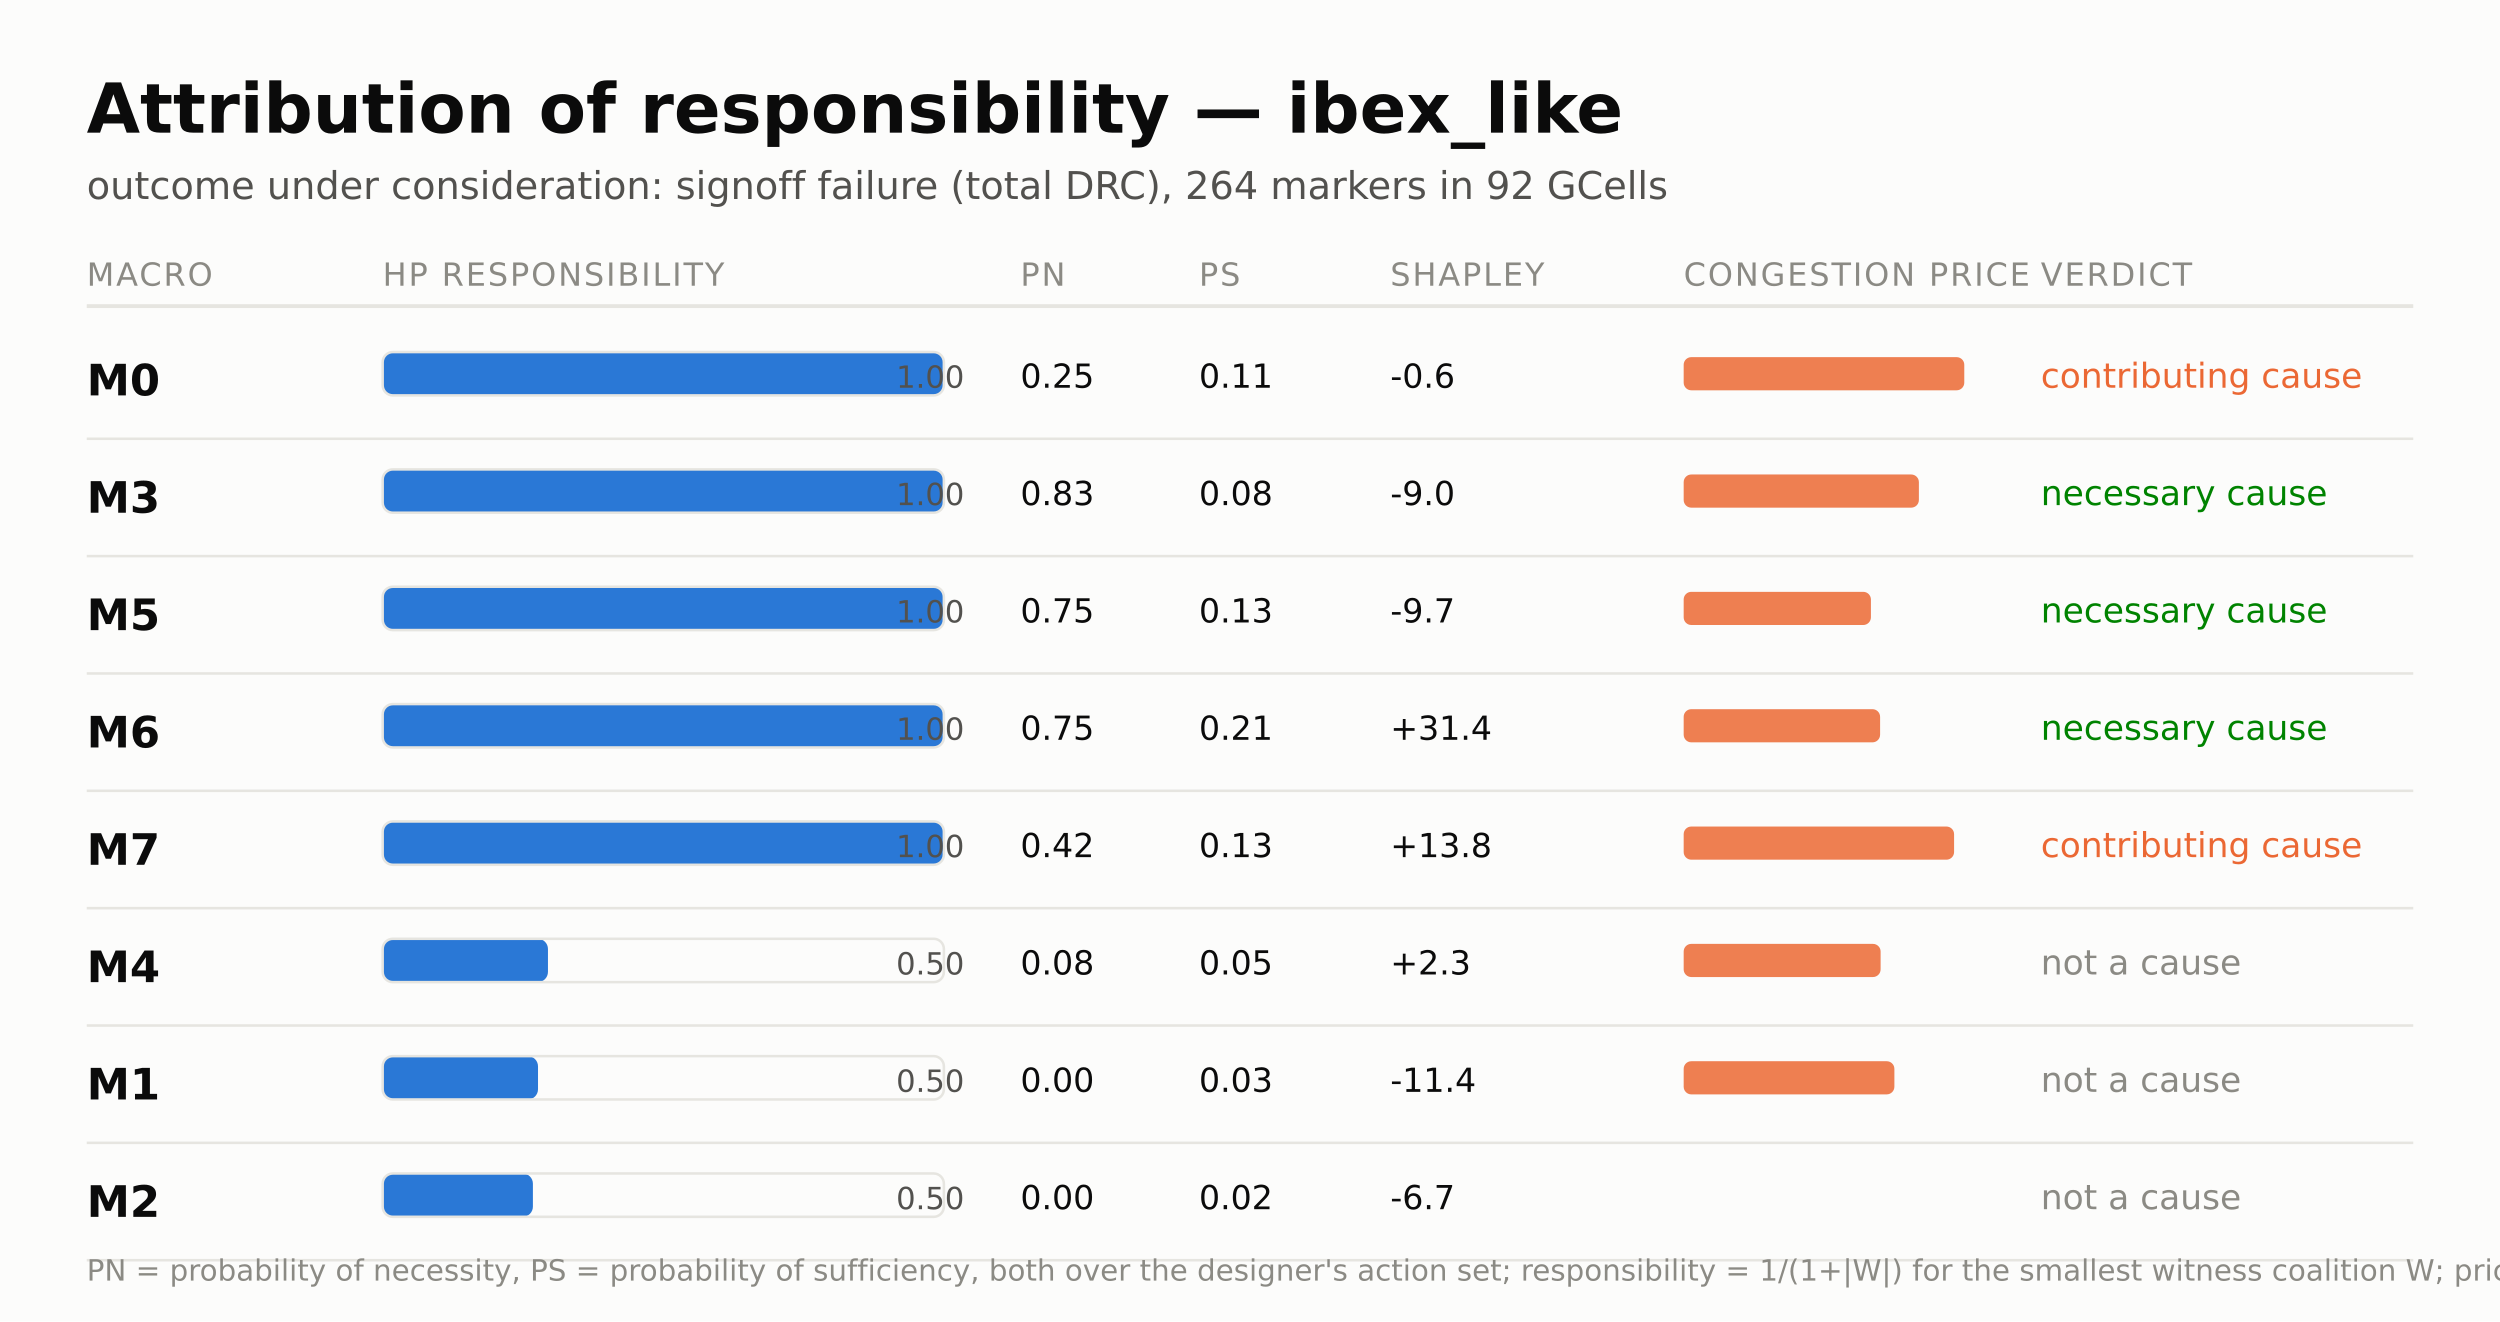
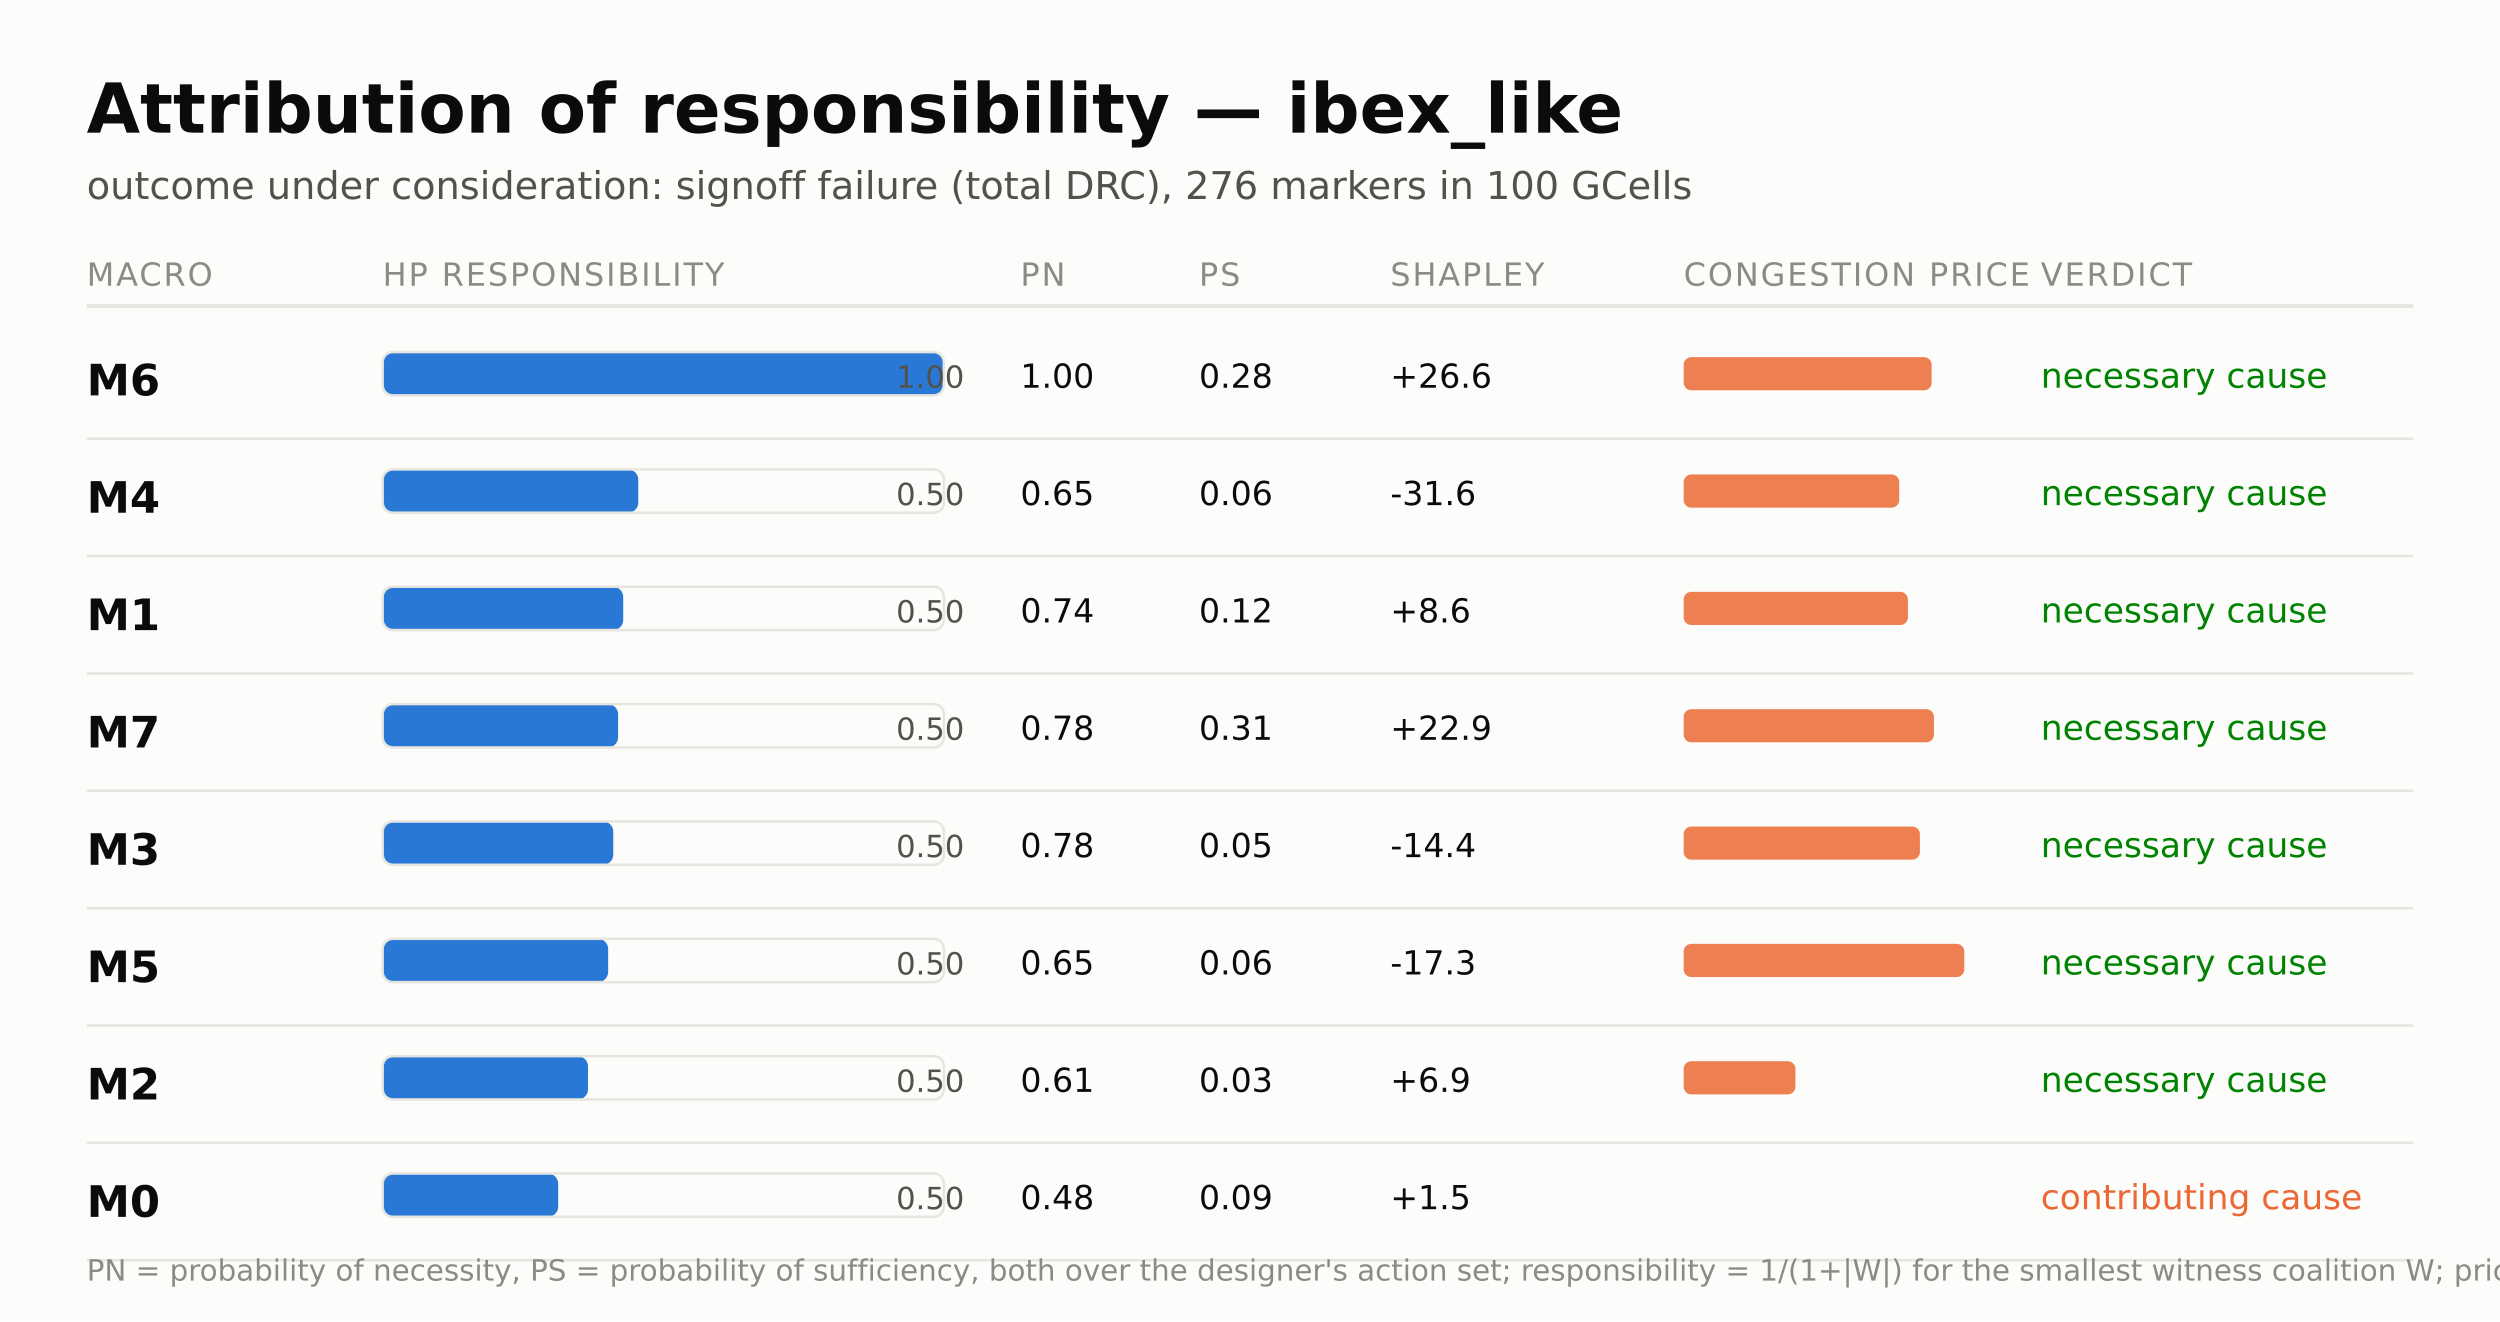
<svg xmlns="http://www.w3.org/2000/svg" width="980" height="518" viewBox="0 0 980 518" font-family="DejaVu Sans, Helvetica, Arial, sans-serif">
  <rect width="980" height="518" fill="#fcfcfb" />
  <text x="34" y="52" font-size="27" font-weight="bold" fill="#0b0b0b">Attribution of responsibility — ibex_like</text>
-   <text x="34" y="78" font-size="15" fill="#52514e">outcome under consideration: signoff failure (total DRC), 264 markers in 92 GCells</text>
+   <text x="34" y="78" font-size="15" fill="#52514e">outcome under consideration: signoff failure (total DRC), 276 markers in 100 GCells</text>
  <text x="34" y="112" font-size="12.5" fill="#8b8a84" letter-spacing="0.06em">MACRO</text>
  <text x="150" y="112" font-size="12.5" fill="#8b8a84" letter-spacing="0.06em">HP RESPONSIBILITY</text>
  <text x="400" y="112" font-size="12.5" fill="#8b8a84" letter-spacing="0.06em">PN</text>
  <text x="470" y="112" font-size="12.5" fill="#8b8a84" letter-spacing="0.06em">PS</text>
  <text x="545" y="112" font-size="12.5" fill="#8b8a84" letter-spacing="0.06em">SHAPLEY</text>
  <text x="660" y="112" font-size="12.5" fill="#8b8a84" letter-spacing="0.06em">CONGESTION PRICE</text>
  <text x="800" y="112" font-size="12.5" fill="#8b8a84" letter-spacing="0.06em">VERDICT</text>
  <line x1="34" y1="120" x2="946" y2="120" stroke="#e6e5e0" stroke-width="1.5" />
-   <text x="34" y="155" font-size="17" font-weight="bold" fill="#0b0b0b">M0</text>
+   <text x="34" y="155" font-size="17" font-weight="bold" fill="#0b0b0b">M6</text>
  <rect x="150" y="138" width="220.0" height="17" rx="4" fill="#2a78d6" />
  <rect x="150" y="138" width="220" height="17" rx="4" fill="none" stroke="#e6e5e0" />
  <text x="378" y="152" font-size="12" fill="#52514e" text-anchor="end">1.00</text>
-   <text x="400" y="152" font-size="13" fill="#0b0b0b">0.25</text>
-   <text x="470" y="152" font-size="13" fill="#0b0b0b">0.11</text>
-   <text x="545" y="152" font-size="13" fill="#0b0b0b">-0.6</text>
-   <rect x="660" y="140" width="110.0" height="13" rx="3" fill="#eb6834" opacity="0.85" />
-   <text x="800" y="152" font-size="13.5" fill="#eb6834">contributing cause</text>
+   <text x="400" y="152" font-size="13" fill="#0b0b0b">1.00</text>
+   <text x="470" y="152" font-size="13" fill="#0b0b0b">0.28</text>
+   <text x="545" y="152" font-size="13" fill="#0b0b0b">+26.6</text>
+   <rect x="660" y="140" width="97.2" height="13" rx="3" fill="#eb6834" opacity="0.85" />
+   <text x="800" y="152" font-size="13.5" fill="#008300">necessary cause</text>
  <line x1="34" y1="172" x2="946" y2="172" stroke="#e6e5e0" />
-   <text x="34" y="201" font-size="17" font-weight="bold" fill="#0b0b0b">M3</text>
-   <rect x="150" y="184" width="220.0" height="17" rx="4" fill="#2a78d6" />
+   <text x="34" y="201" font-size="17" font-weight="bold" fill="#0b0b0b">M4</text>
+   <rect x="150" y="184" width="100.2" height="17" rx="4" fill="#2a78d6" />
  <rect x="150" y="184" width="220" height="17" rx="4" fill="none" stroke="#e6e5e0" />
-   <text x="378" y="198" font-size="12" fill="#52514e" text-anchor="end">1.00</text>
-   <text x="400" y="198" font-size="13" fill="#0b0b0b">0.83</text>
-   <text x="470" y="198" font-size="13" fill="#0b0b0b">0.08</text>
-   <text x="545" y="198" font-size="13" fill="#0b0b0b">-9.0</text>
-   <rect x="660" y="186" width="92.2" height="13" rx="3" fill="#eb6834" opacity="0.85" />
+   <text x="378" y="198" font-size="12" fill="#52514e" text-anchor="end">0.50</text>
+   <text x="400" y="198" font-size="13" fill="#0b0b0b">0.65</text>
+   <text x="470" y="198" font-size="13" fill="#0b0b0b">0.06</text>
+   <text x="545" y="198" font-size="13" fill="#0b0b0b">-31.6</text>
+   <rect x="660" y="186" width="84.5" height="13" rx="3" fill="#eb6834" opacity="0.85" />
  <text x="800" y="198" font-size="13.5" fill="#008300">necessary cause</text>
  <line x1="34" y1="218" x2="946" y2="218" stroke="#e6e5e0" />
-   <text x="34" y="247" font-size="17" font-weight="bold" fill="#0b0b0b">M5</text>
-   <rect x="150" y="230" width="220.0" height="17" rx="4" fill="#2a78d6" />
+   <text x="34" y="247" font-size="17" font-weight="bold" fill="#0b0b0b">M1</text>
+   <rect x="150" y="230" width="94.3" height="17" rx="4" fill="#2a78d6" />
  <rect x="150" y="230" width="220" height="17" rx="4" fill="none" stroke="#e6e5e0" />
-   <text x="378" y="244" font-size="12" fill="#52514e" text-anchor="end">1.00</text>
-   <text x="400" y="244" font-size="13" fill="#0b0b0b">0.75</text>
-   <text x="470" y="244" font-size="13" fill="#0b0b0b">0.13</text>
-   <text x="545" y="244" font-size="13" fill="#0b0b0b">-9.7</text>
-   <rect x="660" y="232" width="73.4" height="13" rx="3" fill="#eb6834" opacity="0.85" />
+   <text x="378" y="244" font-size="12" fill="#52514e" text-anchor="end">0.50</text>
+   <text x="400" y="244" font-size="13" fill="#0b0b0b">0.74</text>
+   <text x="470" y="244" font-size="13" fill="#0b0b0b">0.12</text>
+   <text x="545" y="244" font-size="13" fill="#0b0b0b">+8.6</text>
+   <rect x="660" y="232" width="87.9" height="13" rx="3" fill="#eb6834" opacity="0.85" />
  <text x="800" y="244" font-size="13.5" fill="#008300">necessary cause</text>
  <line x1="34" y1="264" x2="946" y2="264" stroke="#e6e5e0" />
-   <text x="34" y="293" font-size="17" font-weight="bold" fill="#0b0b0b">M6</text>
-   <rect x="150" y="276" width="220.0" height="17" rx="4" fill="#2a78d6" />
+   <text x="34" y="293" font-size="17" font-weight="bold" fill="#0b0b0b">M7</text>
+   <rect x="150" y="276" width="92.3" height="17" rx="4" fill="#2a78d6" />
  <rect x="150" y="276" width="220" height="17" rx="4" fill="none" stroke="#e6e5e0" />
-   <text x="378" y="290" font-size="12" fill="#52514e" text-anchor="end">1.00</text>
-   <text x="400" y="290" font-size="13" fill="#0b0b0b">0.75</text>
-   <text x="470" y="290" font-size="13" fill="#0b0b0b">0.21</text>
-   <text x="545" y="290" font-size="13" fill="#0b0b0b">+31.4</text>
-   <rect x="660" y="278" width="77.0" height="13" rx="3" fill="#eb6834" opacity="0.85" />
+   <text x="378" y="290" font-size="12" fill="#52514e" text-anchor="end">0.50</text>
+   <text x="400" y="290" font-size="13" fill="#0b0b0b">0.78</text>
+   <text x="470" y="290" font-size="13" fill="#0b0b0b">0.31</text>
+   <text x="545" y="290" font-size="13" fill="#0b0b0b">+22.9</text>
+   <rect x="660" y="278" width="98.1" height="13" rx="3" fill="#eb6834" opacity="0.85" />
  <text x="800" y="290" font-size="13.5" fill="#008300">necessary cause</text>
  <line x1="34" y1="310" x2="946" y2="310" stroke="#e6e5e0" />
-   <text x="34" y="339" font-size="17" font-weight="bold" fill="#0b0b0b">M7</text>
-   <rect x="150" y="322" width="220.0" height="17" rx="4" fill="#2a78d6" />
+   <text x="34" y="339" font-size="17" font-weight="bold" fill="#0b0b0b">M3</text>
+   <rect x="150" y="322" width="90.4" height="17" rx="4" fill="#2a78d6" />
  <rect x="150" y="322" width="220" height="17" rx="4" fill="none" stroke="#e6e5e0" />
-   <text x="378" y="336" font-size="12" fill="#52514e" text-anchor="end">1.00</text>
-   <text x="400" y="336" font-size="13" fill="#0b0b0b">0.42</text>
-   <text x="470" y="336" font-size="13" fill="#0b0b0b">0.13</text>
-   <text x="545" y="336" font-size="13" fill="#0b0b0b">+13.8</text>
-   <rect x="660" y="324" width="106.0" height="13" rx="3" fill="#eb6834" opacity="0.85" />
-   <text x="800" y="336" font-size="13.5" fill="#eb6834">contributing cause</text>
+   <text x="378" y="336" font-size="12" fill="#52514e" text-anchor="end">0.50</text>
+   <text x="400" y="336" font-size="13" fill="#0b0b0b">0.78</text>
+   <text x="470" y="336" font-size="13" fill="#0b0b0b">0.05</text>
+   <text x="545" y="336" font-size="13" fill="#0b0b0b">-14.4</text>
+   <rect x="660" y="324" width="92.6" height="13" rx="3" fill="#eb6834" opacity="0.85" />
+   <text x="800" y="336" font-size="13.5" fill="#008300">necessary cause</text>
  <line x1="34" y1="356" x2="946" y2="356" stroke="#e6e5e0" />
-   <text x="34" y="385" font-size="17" font-weight="bold" fill="#0b0b0b">M4</text>
-   <rect x="150" y="368" width="64.8" height="17" rx="4" fill="#2a78d6" />
+   <text x="34" y="385" font-size="17" font-weight="bold" fill="#0b0b0b">M5</text>
+   <rect x="150" y="368" width="88.4" height="17" rx="4" fill="#2a78d6" />
  <rect x="150" y="368" width="220" height="17" rx="4" fill="none" stroke="#e6e5e0" />
  <text x="378" y="382" font-size="12" fill="#52514e" text-anchor="end">0.50</text>
-   <text x="400" y="382" font-size="13" fill="#0b0b0b">0.08</text>
-   <text x="470" y="382" font-size="13" fill="#0b0b0b">0.05</text>
-   <text x="545" y="382" font-size="13" fill="#0b0b0b">+2.3</text>
-   <rect x="660" y="370" width="77.2" height="13" rx="3" fill="#eb6834" opacity="0.85" />
-   <text x="800" y="382" font-size="13.5" fill="#8b8a84">not a cause</text>
+   <text x="400" y="382" font-size="13" fill="#0b0b0b">0.65</text>
+   <text x="470" y="382" font-size="13" fill="#0b0b0b">0.06</text>
+   <text x="545" y="382" font-size="13" fill="#0b0b0b">-17.3</text>
+   <rect x="660" y="370" width="110.0" height="13" rx="3" fill="#eb6834" opacity="0.85" />
+   <text x="800" y="382" font-size="13.5" fill="#008300">necessary cause</text>
  <line x1="34" y1="402" x2="946" y2="402" stroke="#e6e5e0" />
-   <text x="34" y="431" font-size="17" font-weight="bold" fill="#0b0b0b">M1</text>
-   <rect x="150" y="414" width="60.9" height="17" rx="4" fill="#2a78d6" />
+   <text x="34" y="431" font-size="17" font-weight="bold" fill="#0b0b0b">M2</text>
+   <rect x="150" y="414" width="80.5" height="17" rx="4" fill="#2a78d6" />
  <rect x="150" y="414" width="220" height="17" rx="4" fill="none" stroke="#e6e5e0" />
  <text x="378" y="428" font-size="12" fill="#52514e" text-anchor="end">0.50</text>
-   <text x="400" y="428" font-size="13" fill="#0b0b0b">0.00</text>
+   <text x="400" y="428" font-size="13" fill="#0b0b0b">0.61</text>
  <text x="470" y="428" font-size="13" fill="#0b0b0b">0.03</text>
-   <text x="545" y="428" font-size="13" fill="#0b0b0b">-11.4</text>
-   <rect x="660" y="416" width="82.6" height="13" rx="3" fill="#eb6834" opacity="0.85" />
-   <text x="800" y="428" font-size="13.5" fill="#8b8a84">not a cause</text>
+   <text x="545" y="428" font-size="13" fill="#0b0b0b">+6.9</text>
+   <rect x="660" y="416" width="43.8" height="13" rx="3" fill="#eb6834" opacity="0.85" />
+   <text x="800" y="428" font-size="13.5" fill="#008300">necessary cause</text>
  <line x1="34" y1="448" x2="946" y2="448" stroke="#e6e5e0" />
-   <text x="34" y="477" font-size="17" font-weight="bold" fill="#0b0b0b">M2</text>
-   <rect x="150" y="460" width="58.9" height="17" rx="4" fill="#2a78d6" />
+   <text x="34" y="477" font-size="17" font-weight="bold" fill="#0b0b0b">M0</text>
+   <rect x="150" y="460" width="68.8" height="17" rx="4" fill="#2a78d6" />
  <rect x="150" y="460" width="220" height="17" rx="4" fill="none" stroke="#e6e5e0" />
  <text x="378" y="474" font-size="12" fill="#52514e" text-anchor="end">0.50</text>
-   <text x="400" y="474" font-size="13" fill="#0b0b0b">0.00</text>
-   <text x="470" y="474" font-size="13" fill="#0b0b0b">0.02</text>
-   <text x="545" y="474" font-size="13" fill="#0b0b0b">-6.7</text>
+   <text x="400" y="474" font-size="13" fill="#0b0b0b">0.48</text>
+   <text x="470" y="474" font-size="13" fill="#0b0b0b">0.09</text>
+   <text x="545" y="474" font-size="13" fill="#0b0b0b">+1.5</text>
  <rect x="660" y="462" width="0.0" height="13" rx="3" fill="#eb6834" opacity="0.85" />
-   <text x="800" y="474" font-size="13.5" fill="#8b8a84">not a cause</text>
+   <text x="800" y="474" font-size="13.5" fill="#eb6834">contributing cause</text>
  <line x1="34" y1="494" x2="946" y2="494" stroke="#e6e5e0" />
  <text x="34" y="502" font-size="11.5" fill="#8b8a84">PN = probability of necessity, PS = probability of sufficiency, both over the designer's action set; responsibility = 1/(1+|W|) for the smallest witness coalition W; price in units of routing cost imposed on other nets.</text>
</svg>
